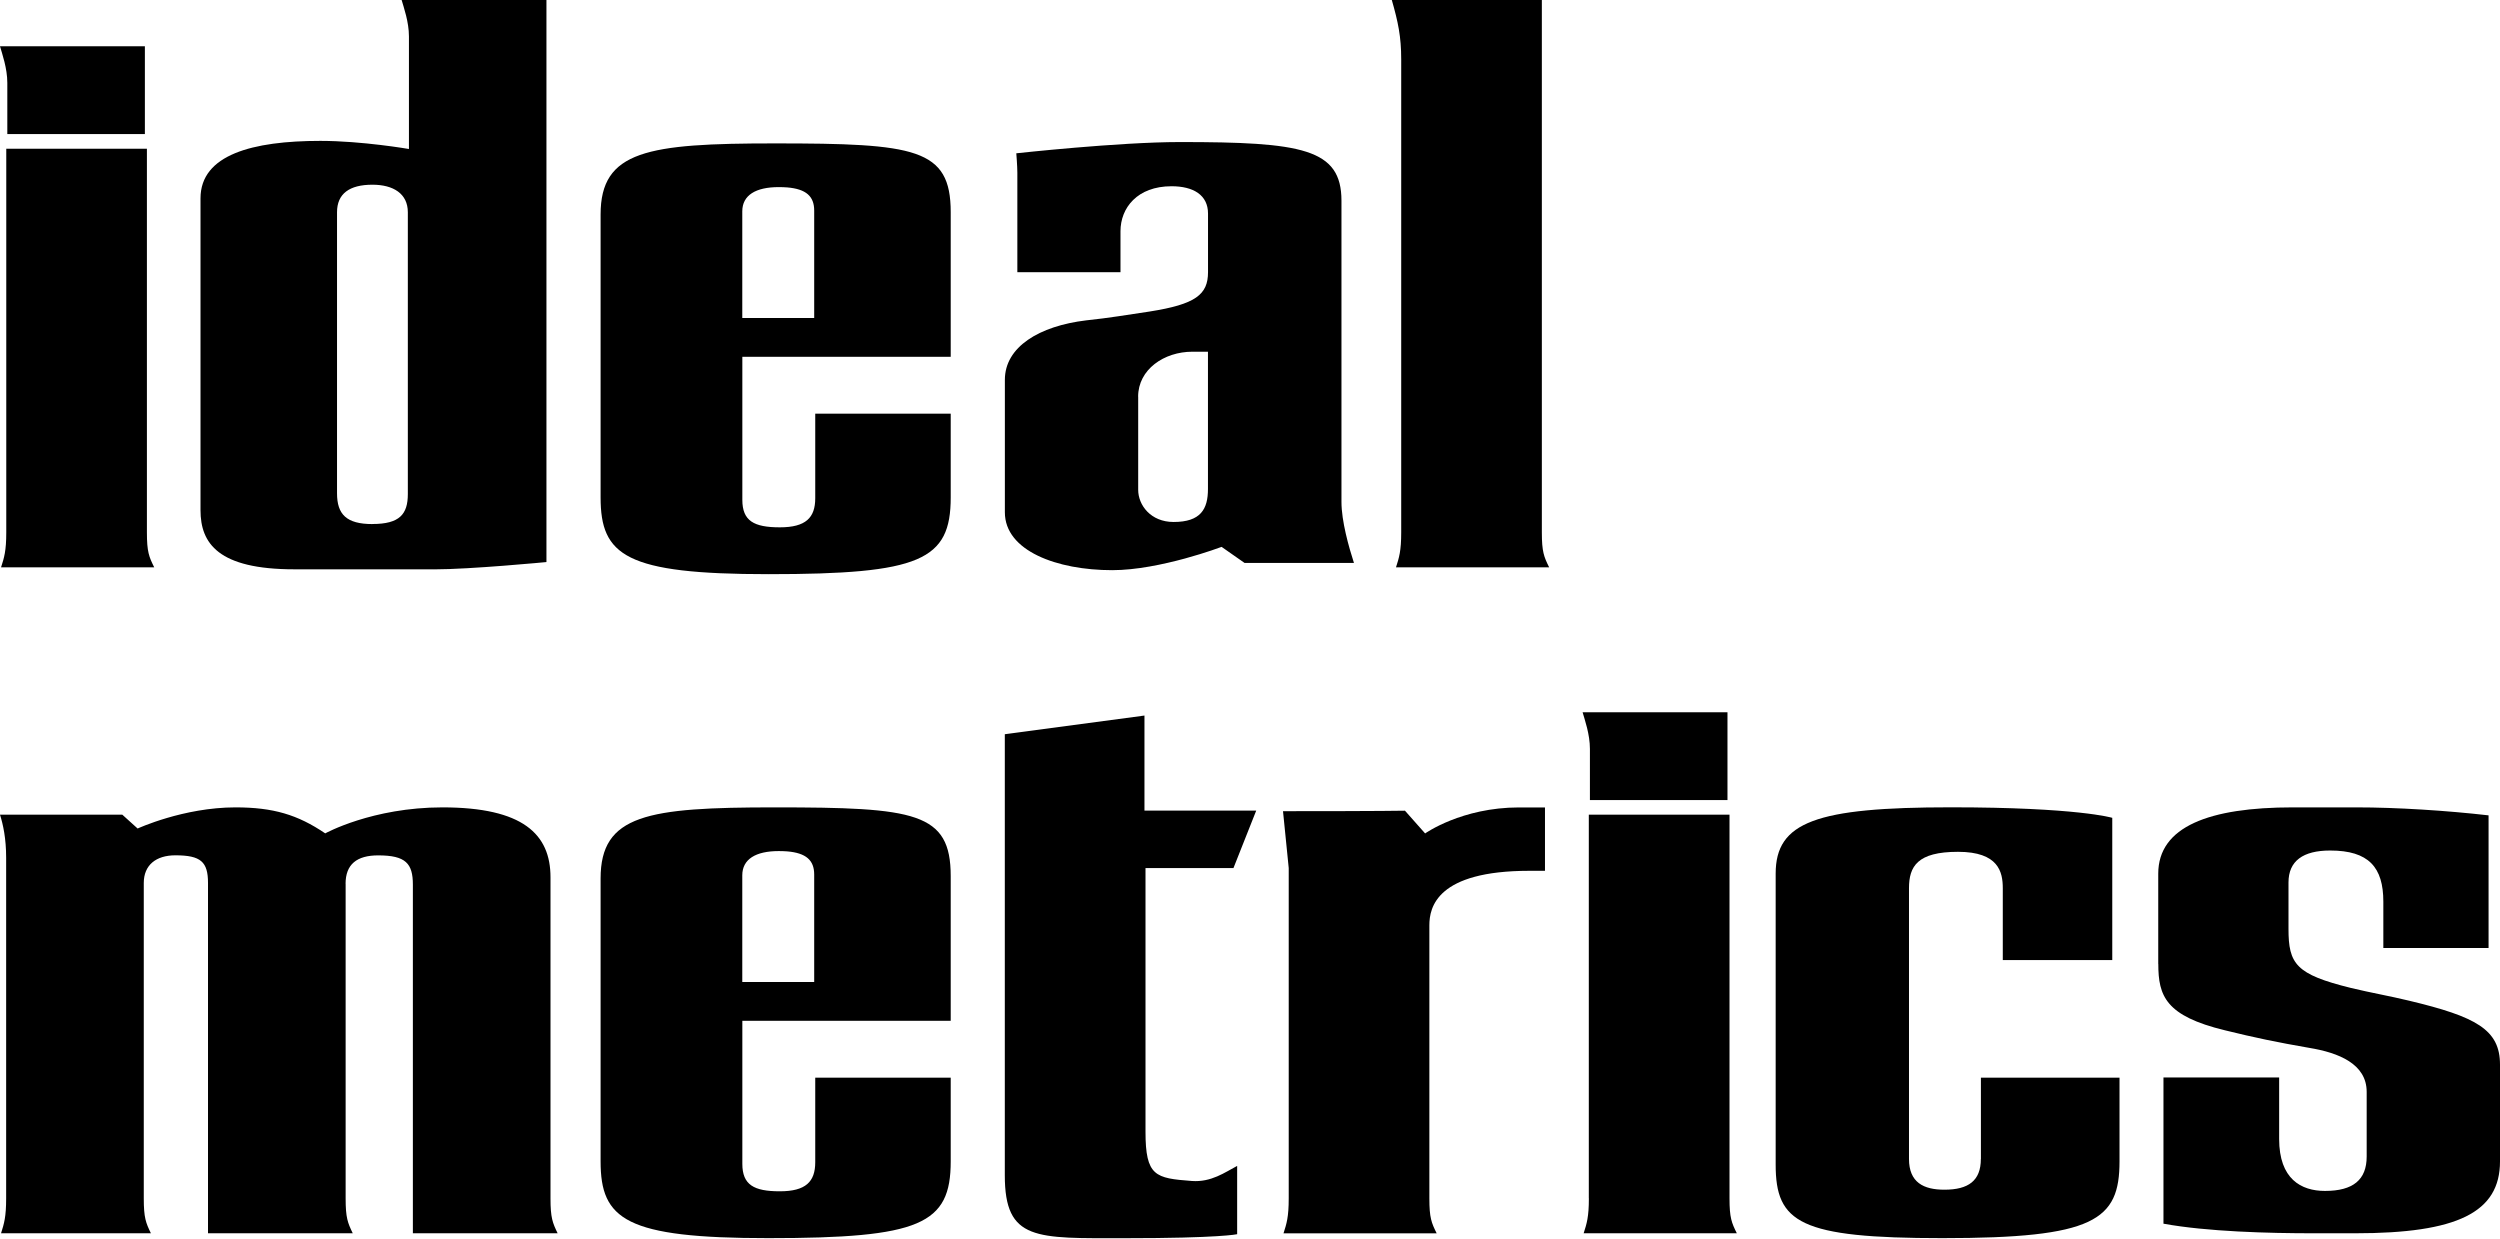
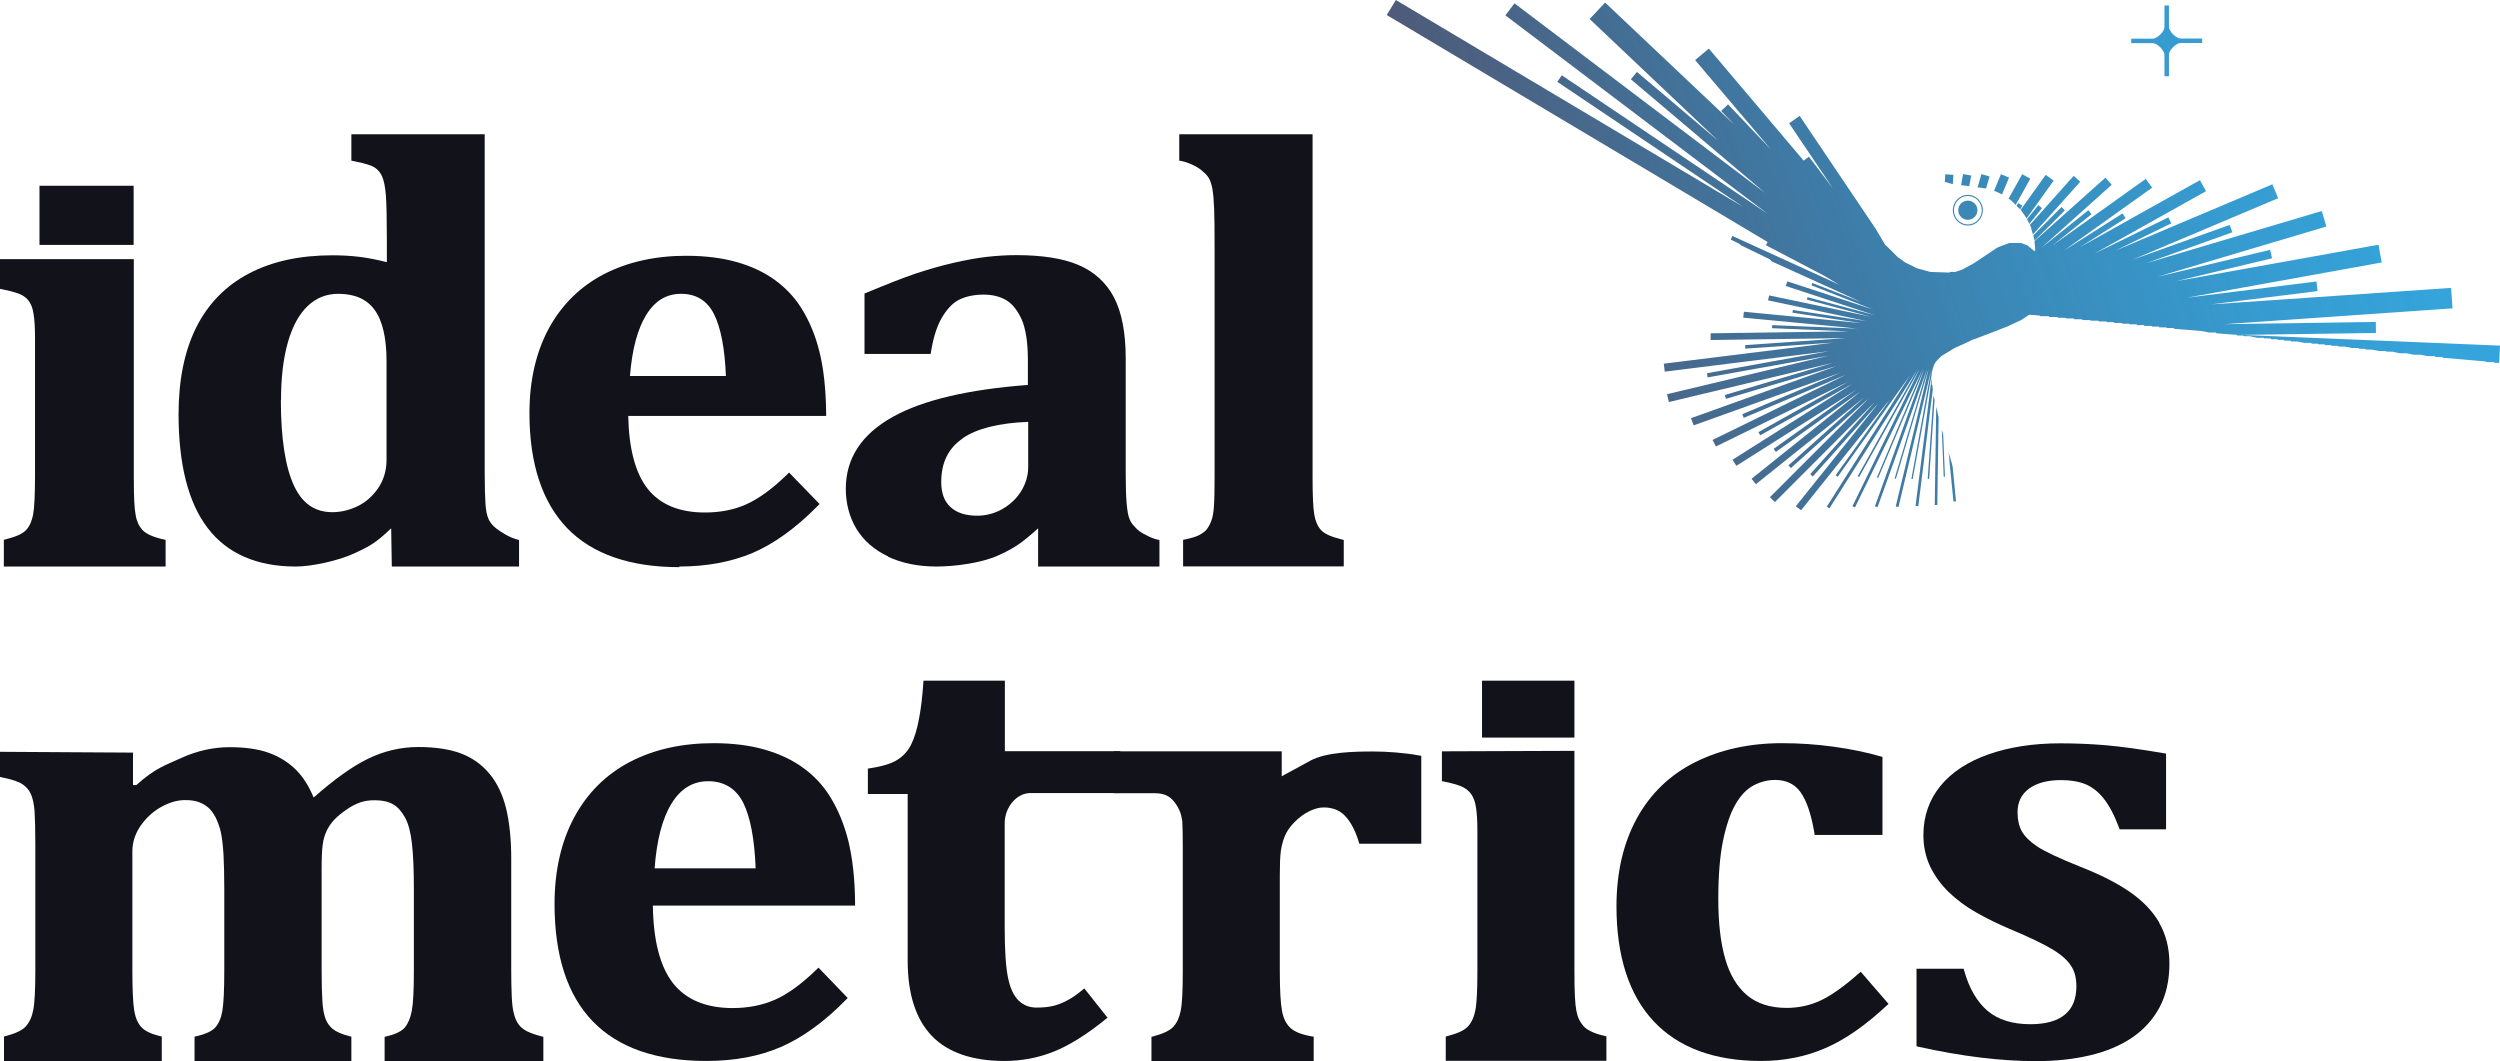
- <svg xmlns="http://www.w3.org/2000/svg" id="Layer_2" data-name="Layer 2" viewBox="0 0 406.72 201.44">
+ <svg xmlns="http://www.w3.org/2000/svg" xmlns:xlink="http://www.w3.org/1999/xlink" id="Layer_2" data-name="Layer 2" viewBox="0 0 156.39 66.37">
+   <defs>
+     <linearGradient id="linear-gradient" x1="156.35" y1="1.58" x2="88.2" y2="25.29" gradientUnits="userSpaceOnUse">
+       <stop offset="0" stop-color="#33a7df" />
+       <stop offset=".13" stop-color="#32a3da" stop-opacity=".99" />
+       <stop offset=".28" stop-color="#3098ce" stop-opacity=".97" />
+       <stop offset=".44" stop-color="#2d86b9" stop-opacity=".94" />
+       <stop offset=".61" stop-color="#296c9c" stop-opacity=".9" />
+       <stop offset=".78" stop-color="#244c76" stop-opacity=".84" />
+       <stop offset=".95" stop-color="#1e2449" stop-opacity=".77" />
+       <stop offset="1" stop-color="#1d193c" stop-opacity=".75" />
+     </linearGradient>
+     <linearGradient id="linear-gradient-2" x1="156.35" y1="1.58" x2="88.2" y2="25.29" xlink:href="#linear-gradient" />
+     <linearGradient id="linear-gradient-3" x1="154.4" y1="-4.01" x2="86.25" y2="19.69" xlink:href="#linear-gradient" />
+     <linearGradient id="linear-gradient-4" x1="161.42" y1="16.18" x2="93.28" y2="39.88" xlink:href="#linear-gradient" />
+     <linearGradient id="linear-gradient-5" x1="160.91" y1="14.69" x2="92.76" y2="38.39" xlink:href="#linear-gradient" />
+     <linearGradient id="linear-gradient-6" x1="160.55" y1="13.67" x2="92.4" y2="37.37" xlink:href="#linear-gradient" />
+     <linearGradient id="linear-gradient-7" x1="155.62" y1="-.51" x2="87.47" y2="23.19" xlink:href="#linear-gradient" />
+     <linearGradient id="linear-gradient-8" x1="155.75" y1="-.12" x2="87.61" y2="23.58" xlink:href="#linear-gradient" />
+     <linearGradient id="linear-gradient-9" x1="155.89" y1=".28" x2="87.75" y2="23.98" xlink:href="#linear-gradient" />
+     <linearGradient id="linear-gradient-10" x1="156.07" y1=".79" x2="87.92" y2="24.49" xlink:href="#linear-gradient" />
+     <linearGradient id="linear-gradient-11" x1="156.29" y1="1.43" x2="88.15" y2="25.13" xlink:href="#linear-gradient" />
+     <linearGradient id="linear-gradient-12" x1="156.55" y1="2.16" x2="88.4" y2="25.86" xlink:href="#linear-gradient" />
+     <linearGradient id="linear-gradient-13" x1="156.83" y1="2.97" x2="88.68" y2="26.67" xlink:href="#linear-gradient" />
+     <linearGradient id="linear-gradient-14" x1="155.65" y1="-.42" x2="87.5" y2="23.29" xlink:href="#linear-gradient" />
+     <linearGradient id="linear-gradient-15" x1="160.9" y1="14.67" x2="92.75" y2="38.37" xlink:href="#linear-gradient" />
+     <linearGradient id="linear-gradient-16" x1="160.51" y1="13.54" x2="92.36" y2="37.24" xlink:href="#linear-gradient" />
+     <linearGradient id="linear-gradient-17" x1="156.62" y1="2.36" x2="88.47" y2="26.06" xlink:href="#linear-gradient" />
+     <linearGradient id="linear-gradient-18" x1="156.88" y1="3.1" x2="88.73" y2="26.8" xlink:href="#linear-gradient" />
+     <linearGradient id="linear-gradient-19" x1="157.16" y1="3.91" x2="89.01" y2="27.61" xlink:href="#linear-gradient" />
+   </defs>
  <g id="Layer_1-2" data-name="Layer 1">
    <g>
-       <path d="M70.6,92.62h-22.72c-12.38,0-15.26-4.22-15.26-9.62v-50.73c0-7.11,8.48-9.35,19.5-9.35,6.78,0,14.41,1.32,14.41,1.32V5.93c0-2.37-.85-4.74-1.19-5.93h23.56v91.44s-12.38,1.19-18.31,1.19ZM60.59,85.25c4.41,0,5.76-1.58,5.76-4.87v-45.85c0-3.03-2.37-4.48-5.76-4.48-3.73,0-5.76,1.45-5.76,4.48v45.72c0,3.43,1.53,5.01,5.76,5.01Z" />
-       <path d="M180.94,92.76c-8.98,0-17.46-3.14-17.46-9.41v-21.56c0-5.36,5.59-8.75,13.22-9.67,3.73-.39,6.78-.91,10.34-1.44,7.46-1.18,9.49-2.74,9.49-6.4v-9.54c0-3-2.37-4.44-5.93-4.44-5.59,0-8.31,3.53-8.31,7.32v6.66h-16.78v-16.2c0-1.05-.17-3.14-.17-3.14,0,0,16.61-1.83,26.62-1.83,19.83,0,26.28,1.05,26.28,9.54v49c0,3.14,1.19,7.32,2.03,9.93h-17.8l-3.73-2.61s-10,3.79-17.8,3.79ZM185.17,64.53v15.16c0,2.48,2.03,5.23,5.76,5.23,4.41,0,5.59-2.09,5.59-5.36v-22.34h-2.54c-4.58,0-8.82,2.87-8.82,7.32Z" />
-       <path d="M250.84,86.61c0,3.17.34,3.97,1.19,5.69h-24.92c.51-1.59.85-2.64.85-5.69V9.65c0-3.7-.51-6.08-1.53-9.65h24.41v86.61Z" />
-       <path d="M56.23,143.78v51.17c0,3.17.33,3.97,1.16,5.69h-23.55v-56.99c0-3.44-1.16-4.5-5.31-4.5-3.15,0-5.14,1.59-5.14,4.5v51.3c0,3.17.33,3.97,1.16,5.69H.17c.5-1.59.83-2.64.83-5.69v-55.4c0-3.17-.5-5.42-1-7.01h19.9l2.49,2.25s7.46-3.44,15.92-3.44c6.14,0,10.12,1.19,14.6,4.23,0,0,7.63-4.23,19.07-4.23,13.1,0,17.58,4.36,17.58,11.37v52.23c0,3.17.33,3.97,1.16,5.69h-23.55v-56.72c0-3.44-1.16-4.76-5.64-4.76-3.48,0-5.31,1.45-5.31,4.63Z" />
-       <path d="M322.26,188.55c0,3.55-2.03,5-5.93,5-3.39,0-5.76-1.18-5.76-5v-44.05c0-3.55,1.36-5.92,7.97-5.92s7.29,3.29,7.29,5.92v11.69h17.62c.06,0,.12,0,.19,0v-23.14s-5.59-1.71-26.28-1.71c-21.87,0-28.48,2.37-28.48,10.78v47.34c0,9.47,3.9,11.97,27.12,11.97,24.75,0,28.82-2.89,28.82-12.49v-13.62h-22.55v13.23Z" />
-       <path d="M351.12,156.83v-14.69c0-7.67,8.31-10.79,21.87-10.79h10.34c6.61,0,14.75.52,21.53,1.3v21.58h-17.12v-7.54c0-5.59-2.37-8.32-8.65-8.32-4.41,0-6.78,1.69-6.78,5.2v7.54c0,5.72,1.19,7.41,10.17,9.62,3.22.78,6.27,1.3,9.49,2.08,10.85,2.6,14.75,4.68,14.75,10.4v15.73c0,8.32-6.95,11.7-23.56,11.7h-6.78c-7.29,0-17.29-.26-24.41-1.56v-23.79h18.82v10.01c0,6.5,3.56,8.45,7.46,8.45,4.58,0,6.78-1.82,6.78-5.59v-10.53c0-4.55-4.58-6.37-9.32-7.15-5.25-.91-8.99-1.69-13.73-2.86-9.66-2.34-10.85-5.59-10.85-10.79Z" />
      <g>
-         <path d="M1.02,86.61c0,3.04-.34,4.1-.85,5.69h24.92c-.85-1.72-1.19-2.51-1.19-5.69V24.2H1.02v62.41Z" />
-         <path d="M23.56,7.53H0c.34,1.19,1.19,3.57,1.19,5.95v8.33h22.38V7.53Z" />
+         <path d="M21.98,8.4v1.65l.2.04c.77.15,1.11.29,1.26.39.21.14.36.32.47.57.11.27.19.66.23,1.18.04.54.06,1.48.06,2.79v1.38c-.64-.16-1.21-.27-1.69-.33-.57-.07-1.14-.1-1.72-.1-2.02,0-3.78.38-5.22,1.14-1.45.76-2.56,1.9-3.3,3.38-.73,1.47-1.1,3.29-1.1,5.42,0,3.14.61,5.54,1.82,7.12,1.22,1.6,3.08,2.41,5.51,2.41.98,0,2.66-.35,3.72-.85,1.01-.47,1.34-.68,2.25-1.54l.04,2.39h7.96v-1.66h0c-.58-.12-1.17-.53-1.41-.71-.21-.16-.39-.36-.49-.58-.11-.23-.17-.55-.2-.96-.03-.42-.05-1.11-.05-2.04V8.4M17.58,25.03c0-1.39.14-2.61.43-3.62.28-.99.7-1.76,1.24-2.27.54-.51,1.17-.76,1.91-.76,1.03,0,1.78.33,2.27,1,.5.68.75,1.77.75,3.21v6.18c0,.66-.18,1.26-.52,1.76-.35.51-.79.9-1.3,1.14-.52.25-1.05.37-1.57.37-1.09,0-1.88-.54-2.4-1.66-.54-1.16-.82-2.96-.82-5.35Z" fill="#12131a" />
+         <path d="M42.49,35.44c1.72,0,3.26-.29,4.59-.85,1.33-.57,2.68-1.54,4.02-2.89l.17-.17-1.91-1.97-.17.17c-.9.87-1.75,1.48-2.51,1.82-.76.34-1.63.51-2.58.51-1.61,0-2.81-.5-3.59-1.49-.76-.97-1.17-2.5-1.21-4.55h12.38v-.24c-.02-1.47-.16-2.75-.42-3.78-.25-1.02-.64-1.95-1.14-2.74-.43-.68-.98-1.26-1.64-1.74-.66-.48-1.46-.86-2.37-1.12-.91-.26-1.98-.4-3.18-.4-1.94,0-3.68.39-5.15,1.15-1.48.77-2.64,1.91-3.45,3.4-.8,1.48-1.21,3.26-1.21,5.3,0,3.15.8,5.57,2.36,7.19,1.57,1.62,3.93,2.44,7.02,2.44ZM39.41,23.51c.13-1.65.47-2.92,1.01-3.8.55-.9,1.27-1.33,2.19-1.33s1.62.41,2.05,1.26c.43.85.68,2.15.75,3.88h-6Z" fill="#12131a" />
+         <path d="M55.56,34.83c.86.4,1.87.61,3.02.61s2.8-.22,3.83-.68c.99-.44,1.49-.77,2.53-1.71v2.39s7.59,0,7.59,0v-1.66h0c-.48-.07-1.06-.42-1.24-.54-.14-.1-.27-.25-.37-.36-.11-.11-.2-.25-.27-.44-.08-.19-.13-.5-.17-.93-.04-.44-.06-1.06-.06-1.87v-7.23c0-1.6-.25-2.88-.73-3.8-.49-.94-1.25-1.62-2.24-2.04-.97-.41-2.27-.61-3.87-.61-.62,0-1.24.04-1.86.11-.61.07-1.32.2-2.11.38-.77.18-1.57.41-2.38.68-.79.27-1.8.67-3,1.17l-.15.06v3.78h4.14l.03-.2c.16-.94.41-1.68.75-2.2.32-.51.69-.86,1.08-1.03.4-.18.89-.28,1.45-.28s1.03.12,1.42.35c.38.23.7.63.96,1.2.26.59.39,1.45.39,2.56v1.54c-3.73.28-6.57.95-8.44,1.99-1.96,1.09-2.95,2.6-2.95,4.5,0,.94.23,1.79.67,2.52.45.73,1.11,1.31,1.98,1.72ZM60.21,27.42c.89-.61,2.27-.96,4.11-1.03v2.83c0,.52-.15,1.02-.43,1.49-.29.47-.69.85-1.18,1.13-.49.28-1.03.42-1.58.42-.72,0-1.28-.18-1.67-.54-.39-.36-.58-.87-.58-1.57,0-1.21.44-2.11,1.35-2.73Z" fill="#12131a" />
+         <path d="M73.77,8.4v1.65h0c.52.07,1.1.37,1.34.56.18.15.36.3.47.47.12.17.2.42.26.72.06.33.09.74.11,1.23.02.49.03,1.28.03,2.34v14.46c0,.78-.01,1.39-.04,1.81-.02.4-.08.72-.16.93-.08.22-.18.39-.28.53-.1.13-.25.24-.44.35-.2.11-.49.2-.86.28l-.19.04v1.66h10.05v-1.65l-.18-.05c-.61-.15-1.03-.34-1.24-.57-.21-.23-.35-.55-.42-.95-.08-.43-.11-1.23-.11-2.39V8.4" fill="#12131a" />
+         <g>
+           <path d="M0,16.21v1.86l.19.04c.43.08.78.18,1.05.29.24.1.43.24.57.44.14.19.24.46.29.8.06.36.09.85.09,1.44v8.71c0,1.17-.04,1.98-.12,2.41-.08.4-.22.72-.43.95-.21.23-.62.42-1.22.57l-.18.05v1.67h10.12v-1.67l-.19-.04c-.35-.08-.63-.18-.84-.28-.19-.1-.34-.2-.44-.32h0c-.1-.12-.19-.25-.25-.39-.06-.15-.12-.31-.15-.5-.04-.19-.07-.48-.09-.85-.02-.38-.03-.92-.03-1.61v-13.57" fill="#12131a" />
+           <rect x="2.47" y="11.62" width="5.89" height="3.7" fill="#12131a" />
+         </g>
      </g>
      <g>
-         <path d="M258.49,194.95c0,3.04-.34,4.1-.85,5.69h24.92c-.85-1.72-1.19-2.51-1.19-5.69v-62.41h-22.89v62.41Z" />
-         <path d="M281.03,115.88h-23.56c.34,1.19,1.19,3.57,1.19,5.95v8.33h22.38v-14.28Z" />
+         <path d="M0,47.03v1.57l.12.03c.62.12,1.05.27,1.29.43.23.16.41.36.52.61.12.26.19.61.23,1.04.03.45.05,1.15.05,2.09v7.89c0,1.2-.04,2.04-.13,2.49-.08.43-.24.77-.46,1.02-.22.25-.65.45-1.25.61l-.12.03v1.55h9.87v-1.55l-.12-.03c-.56-.13-.96-.33-1.18-.58-.22-.25-.36-.61-.43-1.05-.07-.47-.11-1.31-.11-2.5v-7.43c0-.57.18-1.1.52-1.6.35-.5.79-.9,1.3-1.18.51-.28,1.01-.42,1.47-.42.35,0,.65.04.88.13.22.08.42.2.59.35.17.15.32.36.45.61.13.26.24.56.32.9.08.35.13.82.17,1.39.03.58.05,1.3.05,2.13v5.15c0,1.21-.04,2.06-.12,2.52-.07.44-.22.78-.43,1.03-.21.24-.61.43-1.19.56l-.12.03v1.55h9.81v-1.55l-.12-.03c-.47-.12-.81-.27-1.03-.44-.21-.17-.36-.38-.46-.63-.1-.27-.17-.62-.2-1.07-.03-.45-.05-1.12-.05-1.99v-6.26c0-.75.02-1.29.07-1.61.04-.32.13-.6.25-.86.12-.25.28-.48.48-.69.2-.21.46-.42.75-.62.28-.2.57-.35.85-.45.28-.1.58-.14.91-.14.48,0,.86.08,1.15.25.29.16.54.44.75.82.22.39.36.94.44,1.64.08.71.12,1.65.12,2.8v5.15c0,1.2-.04,2.04-.13,2.51-.08.44-.23.79-.43,1.04-.2.24-.59.43-1.15.56l-.12.03v1.55h9.93v-1.55l-.12-.03c-.34-.09-.64-.19-.89-.31-.23-.12-.41-.26-.53-.43-.13-.17-.23-.39-.3-.67-.08-.28-.12-.67-.14-1.15-.02-.49-.03-1.02-.03-1.58v-7.01c0-1.18-.11-2.22-.31-3.07-.21-.86-.55-1.6-1.02-2.17-.47-.58-1.07-1.02-1.79-1.3-.71-.27-1.62-.41-2.7-.41s-2.16.25-3.17.75c-.96.47-2.09,1.28-3.37,2.41-.28-.68-.63-1.24-1.05-1.68-.47-.48-1.04-.85-1.71-1.1-.67-.25-1.51-.37-2.51-.37s-2.05.23-3.04.69c-.96.44-1.59.61-2.78,1.68h-.21v-2.03" fill="#12131a" />
+         <path d="M53.49,56.49c-.01-1.51-.16-2.81-.42-3.88-.26-1.04-.65-1.99-1.16-2.8-.43-.69-.99-1.29-1.66-1.77-.66-.49-1.47-.87-2.39-1.14-.92-.27-2.01-.41-3.23-.41-1.97,0-3.73.39-5.22,1.17-1.5.78-2.67,1.95-3.49,3.47-.81,1.51-1.23,3.33-1.23,5.42,0,3.23.8,5.7,2.39,7.34,1.59,1.65,3.98,2.48,7.11,2.48,1.74,0,3.31-.29,4.65-.87,1.34-.58,2.72-1.57,4.08-2.96l.11-.11-1.83-1.9-.11.11c-.93.9-1.8,1.54-2.59,1.89-.79.35-1.69.53-2.67.53-1.67,0-2.93-.53-3.74-1.57-.8-1.03-1.22-2.66-1.25-4.84h12.65v-.16ZM42,50.28c.58-.95,1.34-1.41,2.31-1.41s1.72.44,2.18,1.34c.45.9.71,2.28.78,4.11h-6.32c.13-1.75.48-3.11,1.05-4.04Z" fill="#12131a" />
+         <g>
+           <path d="M90.2,47v1.87l.13.02c.44.09.8.19,1.08.3.26.11.46.27.61.47.15.21.26.49.31.84.06.37.09.86.09,1.47v8.79c0,1.18-.04,2.01-.13,2.45-.08.42-.24.76-.46,1-.22.24-.65.44-1.27.6l-.12.03v1.52h10.05v-1.53l-.12-.03c-.36-.08-.65-.18-.86-.29-.21-.1-.37-.22-.47-.34h0c-.11-.13-.2-.27-.27-.42-.07-.15-.12-.33-.16-.53-.04-.2-.07-.49-.09-.87-.02-.38-.03-.93-.03-1.63v-13.75" fill="#12131a" />
+           <rect x="92.71" y="42.58" width="5.78" height="3.56" fill="#12131a" />
+         </g>
+         <path d="M116.27,60.9c-.92.81-1.72,1.38-2.39,1.69-.66.31-1.38.46-2.12.46-1.02,0-1.85-.27-2.47-.79-.63-.53-1.09-1.3-1.37-2.29-.29-1.01-.43-2.26-.43-3.73s.1-2.71.3-3.67c.2-.95.46-1.72.79-2.28.32-.55.7-.94,1.12-1.16.42-.22.87-.34,1.34-.34.7,0,1.22.25,1.59.76.38.52.67,1.38.87,2.55l.02.13h4.24v-4.88l-.11-.03c-.88-.26-1.87-.46-2.95-.61-1.08-.15-2.17-.22-3.24-.22-2.02,0-3.84.4-5.42,1.19-1.58.79-2.81,1.98-3.65,3.52-.84,1.54-1.27,3.39-1.27,5.49,0,3.12.78,5.54,2.32,7.19,1.54,1.65,3.8,2.49,6.72,2.49,1.45,0,2.81-.27,4.04-.81,1.23-.53,2.51-1.43,3.83-2.66l.11-.1-1.74-2.01-.12.1Z" fill="#12131a" />
+         <path d="M135.08,57.72c-.42-.72-1.04-1.37-1.84-1.92-.79-.55-1.83-1.08-3.08-1.57-1.35-.54-2.28-.98-2.74-1.29-.46-.31-.77-.63-.95-.95-.17-.32-.26-.71-.26-1.17,0-.64.23-1.12.71-1.48.49-.36,1.16-.54,2-.54.59,0,1.1.08,1.52.25.41.16.8.46,1.14.88.35.43.68,1.05.98,1.85l.04.1h2.9v-4.74l-.13-.02c-1.47-.25-2.69-.42-3.63-.5-.93-.08-1.9-.12-2.87-.12-1.66,0-3.16.23-4.45.68-1.3.45-2.33,1.12-3.03,1.98-.71.87-1.07,1.9-1.07,3.08,0,.72.15,1.39.43,1.98.29.59.68,1.13,1.17,1.6.49.47,1.06.9,1.72,1.27.65.37,1.35.71,2.08,1.02,1.29.54,2.21.99,2.74,1.32.52.32.89.66,1.11,1.01.22.34.32.76.32,1.25,0,.79-.23,1.37-.71,1.77-.48.41-1.21.61-2.17.61-1.12,0-2.02-.28-2.67-.83-.66-.56-1.16-1.41-1.47-2.53l-.03-.11h-2.95v4.85l.12.03c2.69.6,5.16.9,7.36.9,1.22,0,2.35-.12,3.36-.36,1.02-.24,1.9-.61,2.63-1.1.74-.5,1.32-1.14,1.73-1.9.41-.76.62-1.69.62-2.74,0-.97-.22-1.83-.64-2.55Z" fill="#12131a" />
+         <path d="M62.86,47v-4.42h-5.09c-.07,1.01-.15,1.7-.28,2.38-.12.66-.29,1.21-.49,1.61-.2.4-.48.72-.85.95-.36.24-.95.42-1.73.54l-.13.02v1.59h2.49v10.42c0,2.09.51,3.67,1.51,4.71,1,1.04,2.53,1.57,4.55,1.57,1.08,0,2.12-.2,3.09-.59.97-.39,2.06-1.07,3.23-2.02l.12-.1-1.45-1.83-.12.1c-.35.29-.68.52-1,.68-.31.16-.61.27-.89.33-.28.06-.61.09-.97.09-.45,0-.82-.14-1.13-.44-.31-.3-.53-.78-.66-1.42-.14-.67-.21-1.72-.21-3.13v-6.55c0-.96.72-1.88,1.61-1.88h5.62v-2.62h-7.23Z" fill="#12131a" />
+         <path d="M80.18,48.56v-1.56h-10.51v2.62h2.06s.51,0,.51,0c.69,0,.97.27,1.12.43.19.2.33.44.44.69.07.16.12.38.16.63.02.42.03.97.03,1.64v7.77c0,1.18-.04,2.01-.13,2.45-.08.42-.24.76-.46,1-.22.24-.65.44-1.25.6l-.12.03v1.52h10.15v-1.53l-.13-.02c-.63-.11-1.08-.29-1.34-.54s-.43-.6-.51-1.04c-.09-.47-.14-1.3-.14-2.49v-6.03c0-.65.02-1.14.06-1.46.04-.31.12-.63.24-.94.12-.3.32-.6.61-.89.28-.29.6-.53.93-.69.33-.16.63-.24.9-.24.57,0,1.02.18,1.35.54.35.37.64.92.85,1.62l.03.11h3.88v-5.5l-.13-.02c-.9-.17-2.04-.25-2.85-.25-1.21,0-2.94.03-3.95.57" fill="#12131a" />
      </g>
-       <path d="M209.66,141.22v53.74c0,3.04-.34,4.1-.85,5.69h24.92c-.85-1.72-1.19-2.51-1.19-5.69v-44.43c0-2.91,1.19-8.86,16.27-8.86h2.54v-10.31h-4.24c-9.32,0-15.26,4.23-15.26,4.23l-3.28-3.7s-3.59.08-19.84.08" />
-       <path d="M193.89,192.13c-5.92-.45-7.53-.75-7.53-8.02v-42.89h14.31l3.7-9.34h-18.18v-15.47l-22.72,3.04v71.76c0,10.71,5.08,10.23,19.49,10.23,15.54,0,18.31-.65,18.31-.65v-11.11c-1.98,1.04-4.22,2.69-7.39,2.45Z" />
-       <path d="M154.67,166.07v-23.54c0-10.39-5.76-11.18-28.65-11.18-20.68,0-28.31,1.18-28.31,11.57v46.02c0,9.47,4.07,12.49,27.29,12.49,24.75,0,29.67-2.24,29.67-12.49v-13.62h-22.04v13.76c0,3.16-1.53,4.73-5.76,4.73s-6.1-1.05-6.1-4.47v-23.27h33.9ZM120.76,142.4c0-2.63,2.2-3.94,5.93-3.94.49,0,.95.02,1.38.05,3.08.26,4.39,1.45,4.39,3.76v17.49h-11.7v-17.36Z" />
-       <path d="M154.67,58.05v-23.54c0-10.39-5.76-11.18-28.65-11.18-20.68,0-28.31,1.18-28.31,11.57v46.02c0,9.47,4.07,12.49,27.29,12.49,24.75,0,29.67-2.24,29.67-12.49v-13.62h-22.04v13.76c0,3.16-1.53,4.73-5.76,4.73s-6.1-1.05-6.1-4.47v-23.27h33.9ZM120.76,34.38c0-2.63,2.2-3.94,5.93-3.94.49,0,.95.02,1.38.05,3.08.26,4.39,1.45,4.39,3.76v17.49h-11.7v-17.36Z" />
+     </g>
+     <g>
+       <path d="M123.1,13.75c.33,0,.6-.27.6-.6s-.27-.6-.6-.6-.6.27-.6.6.27.6.6.6Z" fill="url(#linear-gradient)" />
+       <path d="M123.1,14.11c.52,0,.94-.43.94-.96s-.42-.96-.94-.96-.94.43-.94.96.42.96.94.96ZM123.1,12.26c.48,0,.87.4.87.89s-.39.89-.87.89-.87-.4-.87-.89.39-.89.87-.89Z" fill="url(#linear-gradient-2)" />
+       <path d="M135.4,3.42v1.35h.28v-1.35c0-.28.45-.73.73-.73h1.35v-.28h-1.35c-.28,0-.73-.45-.73-.73V.34h-.28v1.35c0,.28-.45.73-.73.73h-1.35v.28h1.35c.28,0,.73.45.73.73Z" fill="url(#linear-gradient-3)" />
+       <polygon points="122.09 28.95 121.9 28.33 122.2 31.37 122.36 31.36 122.15 29.21 122.09 28.95" fill="url(#linear-gradient-4)" />
+       <polygon points="121.11 26.22 121.03 31.59 121.19 31.59 121.27 26.22 121.27 26.1 121.12 25.44 121.11 26.22" fill="url(#linear-gradient-5)" />
+       <polygon points="120.91 24.36 120.88 24.09 120.84 24.04 120.84 23.59 120.51 26.25 119.83 31.65 120 31.67 120.67 26.27 120.91 24.36" fill="url(#linear-gradient-6)" />
+       <polygon points="122.16 11.51 122.2 10.94 121.69 10.9 121.66 11.38 122.09 11.5 122.16 11.51" fill="url(#linear-gradient-7)" />
+       <polygon points="123.31 10.98 122.8 10.89 122.68 11.58 123.19 11.65 123.31 10.98" fill="url(#linear-gradient-8)" />
+       <polygon points="124.46 11.04 123.95 10.89 123.71 11.72 124.24 11.79 124.46 11.04" fill="url(#linear-gradient-9)" />
+       <polygon points="125.68 11.11 125.17 10.9 124.74 11.93 125.24 12.16 125.68 11.11" fill="url(#linear-gradient-10)" />
+       <polygon points="125.79 12.52 126.09 12.82 127.01 11.18 126.5 10.9 125.65 12.42 125.79 12.52" fill="url(#linear-gradient-11)" />
+       <polygon points="126.44 13.17 126.76 13.63 126.78 13.66 128.47 11.3 127.97 10.94 126.4 13.13 126.44 13.17" fill="url(#linear-gradient-12)" />
+       <polygon points="127.04 14.19 127.17 14.67 130.13 11.37 129.72 11 126.98 14.07 127.04 14.19" fill="url(#linear-gradient-13)" />
+       <polygon points="140.2 20.95 148.63 20.83 148.62 20.14 139.15 20.28 153.42 19.29 153.33 18.01 138.32 19.04 144.98 18.21 144.91 17.61 136.81 18.62 148.99 16.42 148.79 15.31 136.13 17.59 142.13 16.16 142.01 15.63 134.98 17.31 145.53 14.17 145.24 13.2 134.27 16.46 139.65 14.53 139.48 14.07 133.42 16.24 142.51 12.4 142.15 11.53 132.33 15.68 135.83 13.97 135.64 13.6 131.01 15.87 138 11.96 137.62 11.27 130.12 15.46 132.97 13.65 132.78 13.35 129.12 15.67 134.63 11.74 134.23 11.19 128.4 15.35 130.84 13.4 130.64 13.15 127.69 15.51 132.1 11.56 131.71 11.11 127.27 15.08 127.32 15.67 127.27 15.71 126.91 15.42 126.9 15.41 126.81 15.34 126.64 15.28 126.63 15.28 126.44 15.2 125.98 15.2 125.96 15.2 125.7 15.2 125.67 15.21 125.56 15.25 124.96 15.48 124.78 15.6 124.52 15.77 124.39 15.86 124.15 16.02 123.62 16.37 123.43 16.5 123.39 16.52 123.35 16.54 123.16 16.64 122.87 16.8 122.74 16.87 122.73 16.87 122.64 16.9 122.52 16.94 122.32 17.01 122.32 17.01 122.22 17.01 122.13 17.01 122.04 17.01 122 17.01 121.95 17.05 121.87 17.05 121.78 17.05 121.69 17.04 121.6 17.04 121.27 17.03 120.75 17.01 119.91 16.78 119.17 16.41 118.71 16.08 118.15 15.52 117.92 15.3 117.32 14.29 117.09 13.95 112.58 7.25 111.92 7.71 114.67 11.8 113.16 9.8 112.83 10.05 106.94 3.09 106.88 3.05 106.04 3.76 110.79 9.36 108.1 6.53 107.67 6.94 108.49 7.8 100.41 .16 99.44 1.19 107.49 8.81 102.4 4.5 102.02 4.96 110.43 12.08 108.14 10.35 94.74 .21 94.17 .96 107.57 11.1 110.61 13.4 109.55 12.68 97.7 4.71 97.42 5.12 109.06 12.95 104.43 10.19 87.32 0 86.75 .94 103.87 11.14 110.66 15.19 110.57 15.14 110.47 15.34 114.13 17.26 115.07 17.82 114.86 17.72 108.37 14.76 108.27 14.99 108.81 15.25 108.9 15.34 110.71 16.22 110.83 16.35 114.68 18.1 116.44 18.9 113.37 17.7 113.32 17.85 117.27 19.4 117.32 19.41 116.56 19.16 111.81 17.6 111.71 17.89 116.46 19.45 117.2 19.69 117.18 19.69 113.07 18.59 113.03 18.74 117.01 19.81 115.98 19.59 110.67 18.48 110.6 18.79 115.92 19.91 116.86 20.11 116.71 20.08 112.15 19.39 112.13 19.56 116.47 20.22 115.18 20.09 109.09 19.5 109.05 19.87 115.15 20.45 116.21 20.56 116.06 20.55 110.86 20.34 110.85 20.53 115.67 20.73 114.13 20.75 107.01 20.85 107.01 21.27 114.14 21.17 115.47 21.15 115.21 21.17 109.17 21.59 109.18 21.81 114.7 21.43 112.65 21.69 104.08 22.75 104.14 23.25 112.71 22.18 114.41 21.97 114.01 22.04 106.78 23.35 106.82 23.61 114.06 22.31 114.39 22.25 112.74 22.64 104.28 24.66 104.4 25.15 112.86 23.13 114.62 22.71 114.56 22.73 107.9 24.71 107.97 24.95 114.63 22.97 114.91 22.89 113.48 23.4 105.78 26.16 105.95 26.61 113.64 23.85 115.18 23.3 115.1 23.33 108.99 25.91 109.08 26.14 115.19 23.56 115.44 23.46 114.15 24.09 107.13 27.52 107.34 27.93 114.35 24.5 115.7 23.84 115.6 23.89 110 27.03 110.11 27.23 115.72 24.1 115.93 23.98 114.76 24.72 108.38 28.76 108.62 29.14 115 25.1 116.19 24.34 116.07 24.42 110.95 28.08 111.09 28.27 116.21 24.61 116.42 24.46 115.35 25.32 109.57 29.95 109.84 30.29 115.62 25.66 116.67 24.82 116.53 24.94 111.88 29.11 112.03 29.28 116.68 25.11 116.87 24.95 115.91 25.91 110.72 31.1 111.03 31.41 116.22 26.21 117.25 25.18 117.21 25.23 113.24 29.66 113.4 29.81 117.37 25.37 117.48 25.26 116.72 26.2 112.34 31.67 112.67 31.92 117.04 26.46 118.21 25 118.02 25.28 114.83 29.73 114.96 29.82 118.14 25.36 119.49 23.47 117.73 26.25 114.28 31.69 114.44 31.8 117.89 26.36 119.92 23.16 118.71 25.32 116.21 29.79 116.3 29.84 118.8 25.36 120.09 23.06 118.53 26.24 115.88 31.67 116.04 31.74 118.69 26.32 120.27 23.11 119.32 25.35 117.41 29.87 117.49 29.9 119.4 25.39 120.38 23.08 119.23 26.26 117.29 31.67 117.45 31.73 119.4 26.31 120.54 23.11 119.87 25.39 118.52 29.93 118.6 29.95 119.95 25.41 120.65 23.06 119.89 26.27 118.59 31.68 118.76 31.72 120.05 26.3 120.81 23.12 120.39 25.41 119.57 29.96 119.65 29.97 120.48 25.42 120.84 23.43 120.84 23.3 120.9 23.1 120.9 23.09 120.98 22.84 121.09 22.64 121.12 22.61 121.13 22.59 121.16 22.57 121.19 22.53 121.28 22.44 121.32 22.4 121.33 22.39 121.36 22.36 121.44 22.28 121.47 22.26 122.27 21.77 122.61 21.62 123.13 21.38 123.38 21.26 123.61 21.18 124.42 20.87 124.78 20.73 125.48 20.46 125.56 20.43 125.73 20.35 126.44 20.02 126.63 19.89 126.7 19.85 126.71 19.84 126.91 19.71 126.95 19.69 126.98 19.69 127.26 19.71 127.59 19.74 127.62 19.77 127.64 19.78 127.64 19.78 128.15 19.78 128.2 19.83 128.7 19.83 128.75 19.88 129.21 19.88 129.26 19.92 129.64 19.92 129.72 19.92 129.77 19.97 130.23 19.97 130.28 20.02 130.5 20.02 130.74 20.02 130.79 20.06 131.25 20.06 131.3 20.11 131.76 20.11 131.8 20.15 132.22 20.15 132.27 20.2 132.73 20.2 132.78 20.25 133.19 20.25 133.24 20.29 133.65 20.29 133.7 20.34 134.12 20.34 134.12 20.35 134.16 20.39 134.58 20.39 134.63 20.43 135.04 20.43 135.09 20.48 135.51 20.48 135.55 20.52 135.55 20.52 135.97 20.52 136.01 20.57 137.73 20.71 138.19 20.8 138.61 20.8 138.65 20.85 139.69 20.93 139.9 20.94 139.91 20.95 139.95 20.99 140.32 20.99 140.36 21.03 140.73 21.03 141.2 21.13 141.61 21.13 141.66 21.17 142.03 21.17 142.08 21.22 142.45 21.22 142.49 21.26 142.86 21.26 142.91 21.31 143.28 21.31 143.32 21.36 143.69 21.36 144.16 21.45 144.57 21.45 144.62 21.5 144.99 21.5 145.04 21.54 145.41 21.54 145.45 21.59 145.82 21.59 145.87 21.63 146.24 21.63 146.29 21.68 146.66 21.68 147.12 21.77 147.53 21.77 147.58 21.82 147.95 21.82 148 21.87 148.37 21.87 148.83 21.96 149.25 21.96 149.29 22 149.66 22 150.13 22.1 150.54 22.1 151.01 22.19 151.42 22.19 151.88 22.28 152.3 22.28 152.35 22.33 152.76 22.33 152.81 22.38 155.49 22.61 155.54 22.65 156 22.65 156.05 22.7 156.34 22.7 156.39 21.62 140.2 20.95" fill="url(#linear-gradient-14)" />
+       <polygon points="121.47 26.87 121.59 29.82 121.67 29.82 121.56 27.2 121.47 26.87" fill="url(#linear-gradient-15)" />
+       <polygon points="120.9 25.41 120.59 29.95 120.68 29.96 120.99 25.41 121.02 25.02 120.95 24.73 120.9 25.41" fill="url(#linear-gradient-16)" />
+       <polygon points="126.14 12.87 126.37 13.1 126.51 12.87 126.25 12.7 126.14 12.87" fill="url(#linear-gradient-17)" />
+       <polygon points="126.8 13.71 126.95 14 127.74 13.02 127.51 12.83 126.8 13.71" fill="url(#linear-gradient-18)" />
+       <polygon points="127.27 15.02 127.27 15.06 129.17 13.16 128.96 12.95 127.19 14.73 127.27 15.02" fill="url(#linear-gradient-19)" />
    </g>
  </g>
</svg>
